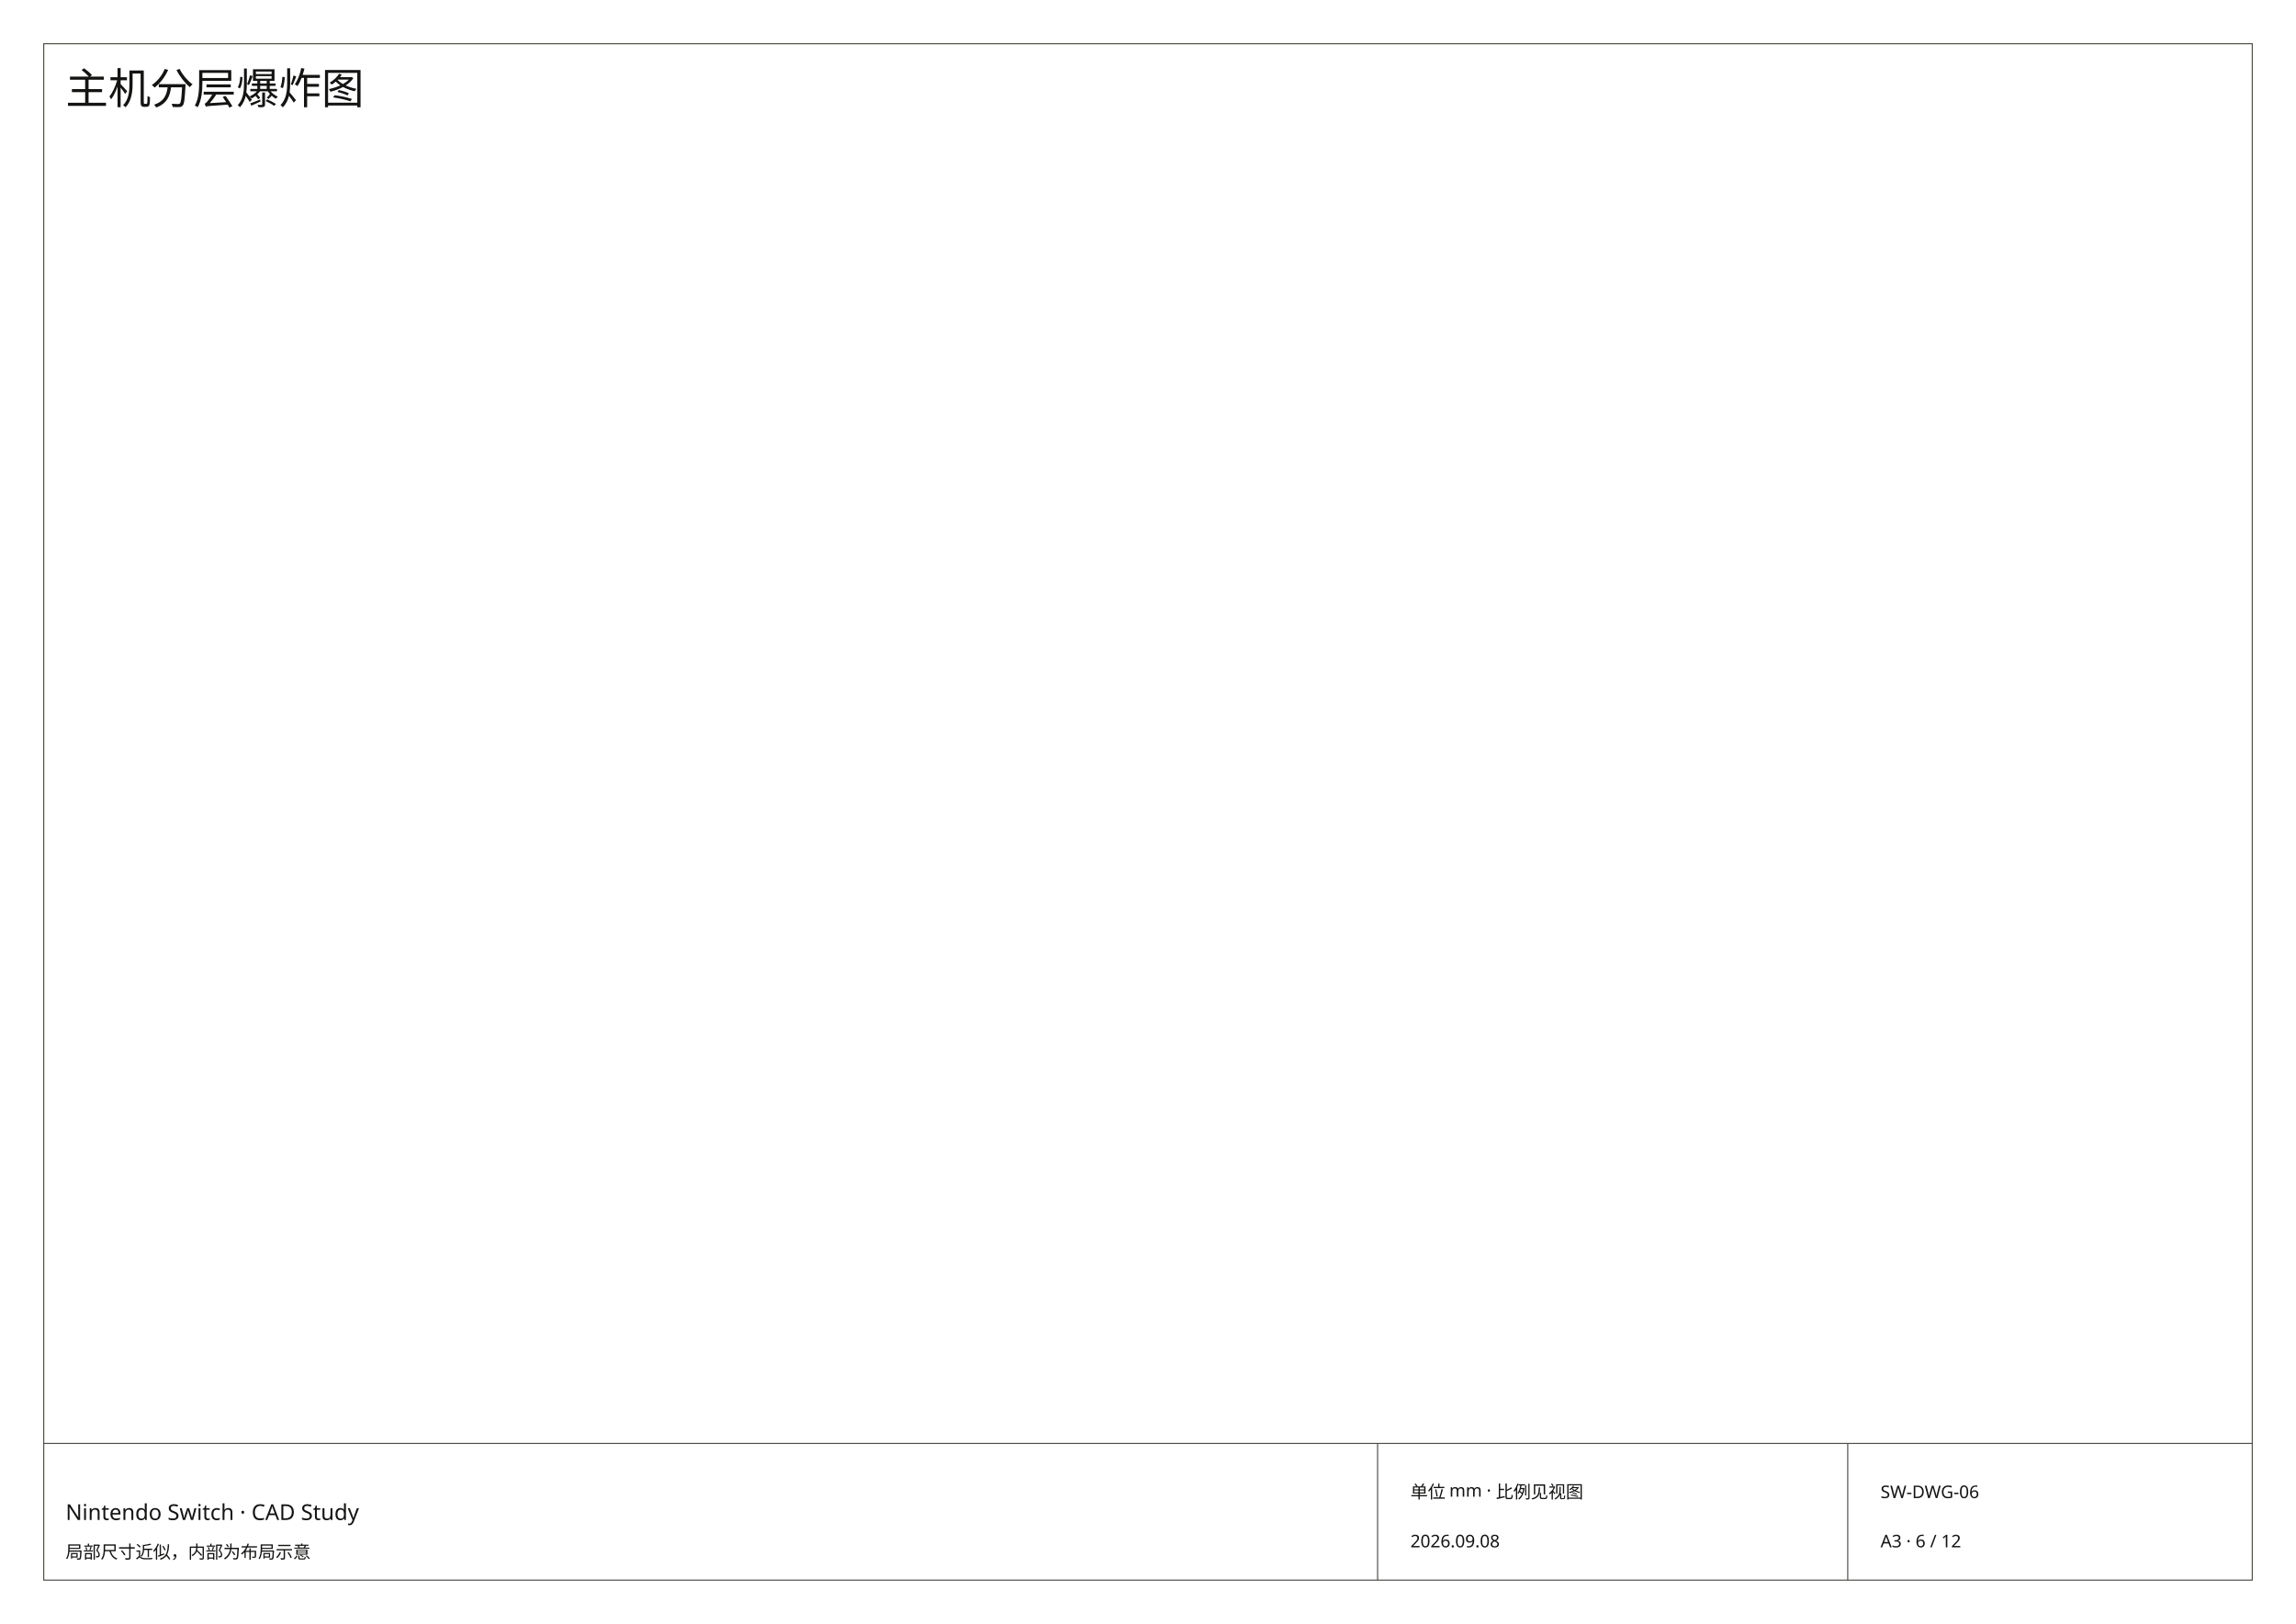
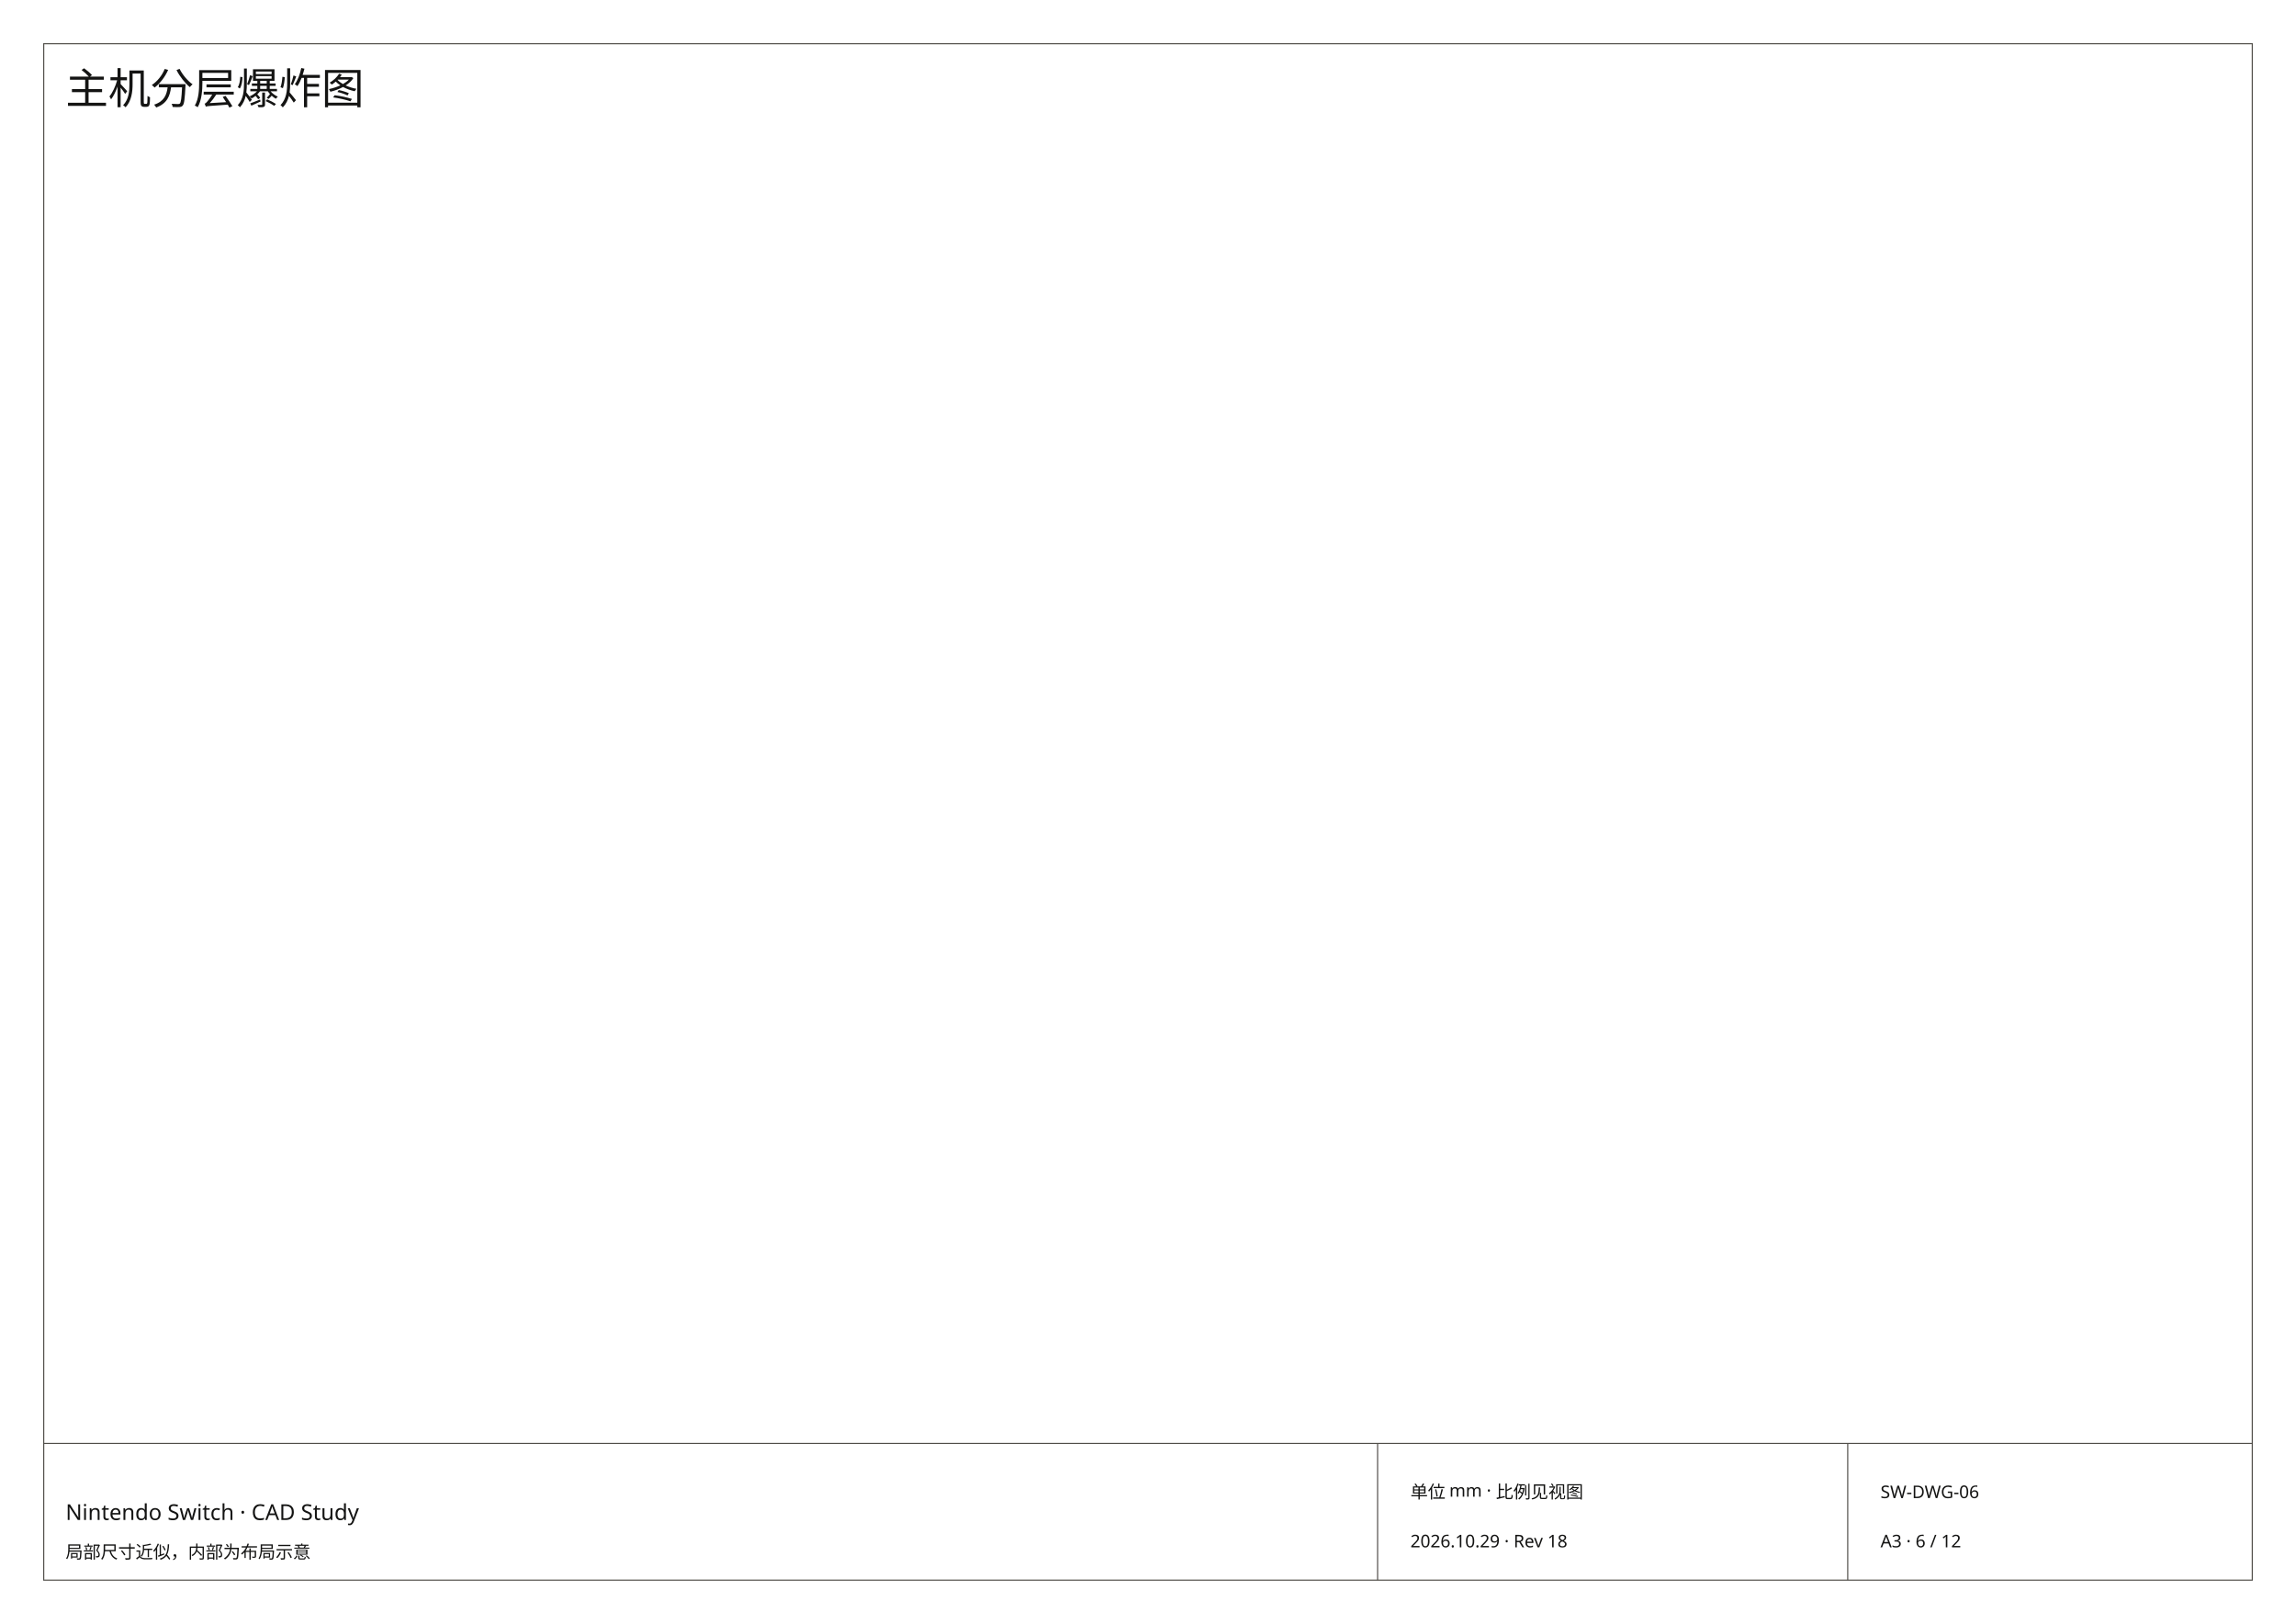
<svg xmlns="http://www.w3.org/2000/svg" width="420mm" height="297mm" viewBox="0 0 420 297">
  <g fill="none" stroke="#504e49" stroke-width=".2">
    <rect x="8" y="8" width="404" height="281" />
    <path d="M 8 264 H 412 M 252 264 V 289 M 338 264 V 289" />
  </g>
  <g font-family="TsangerJinKai02" fill="#141413">
    <text x="12" y="19" font-size="7.8">主机分层爆炸图</text>
    <text x="12" y="278" font-size="4.0">Nintendo Switch · CAD Study</text>
    <text x="12" y="285" font-size="3.2">局部尺寸近似，内部为布局示意</text>
    <text x="258" y="274" font-size="3.2">单位 mm · 比例见视图</text>
-     <text x="258" y="283" font-size="3.2">2026.09.08</text>
+     <text x="258" y="283" font-size="3.2">2026.10.29 · Rev 18</text>
    <text x="344" y="274" font-size="3.2">SW-DWG-06</text>
    <text x="344" y="283" font-size="3.2">A3 · 6 / 12</text>
  </g>
</svg>
